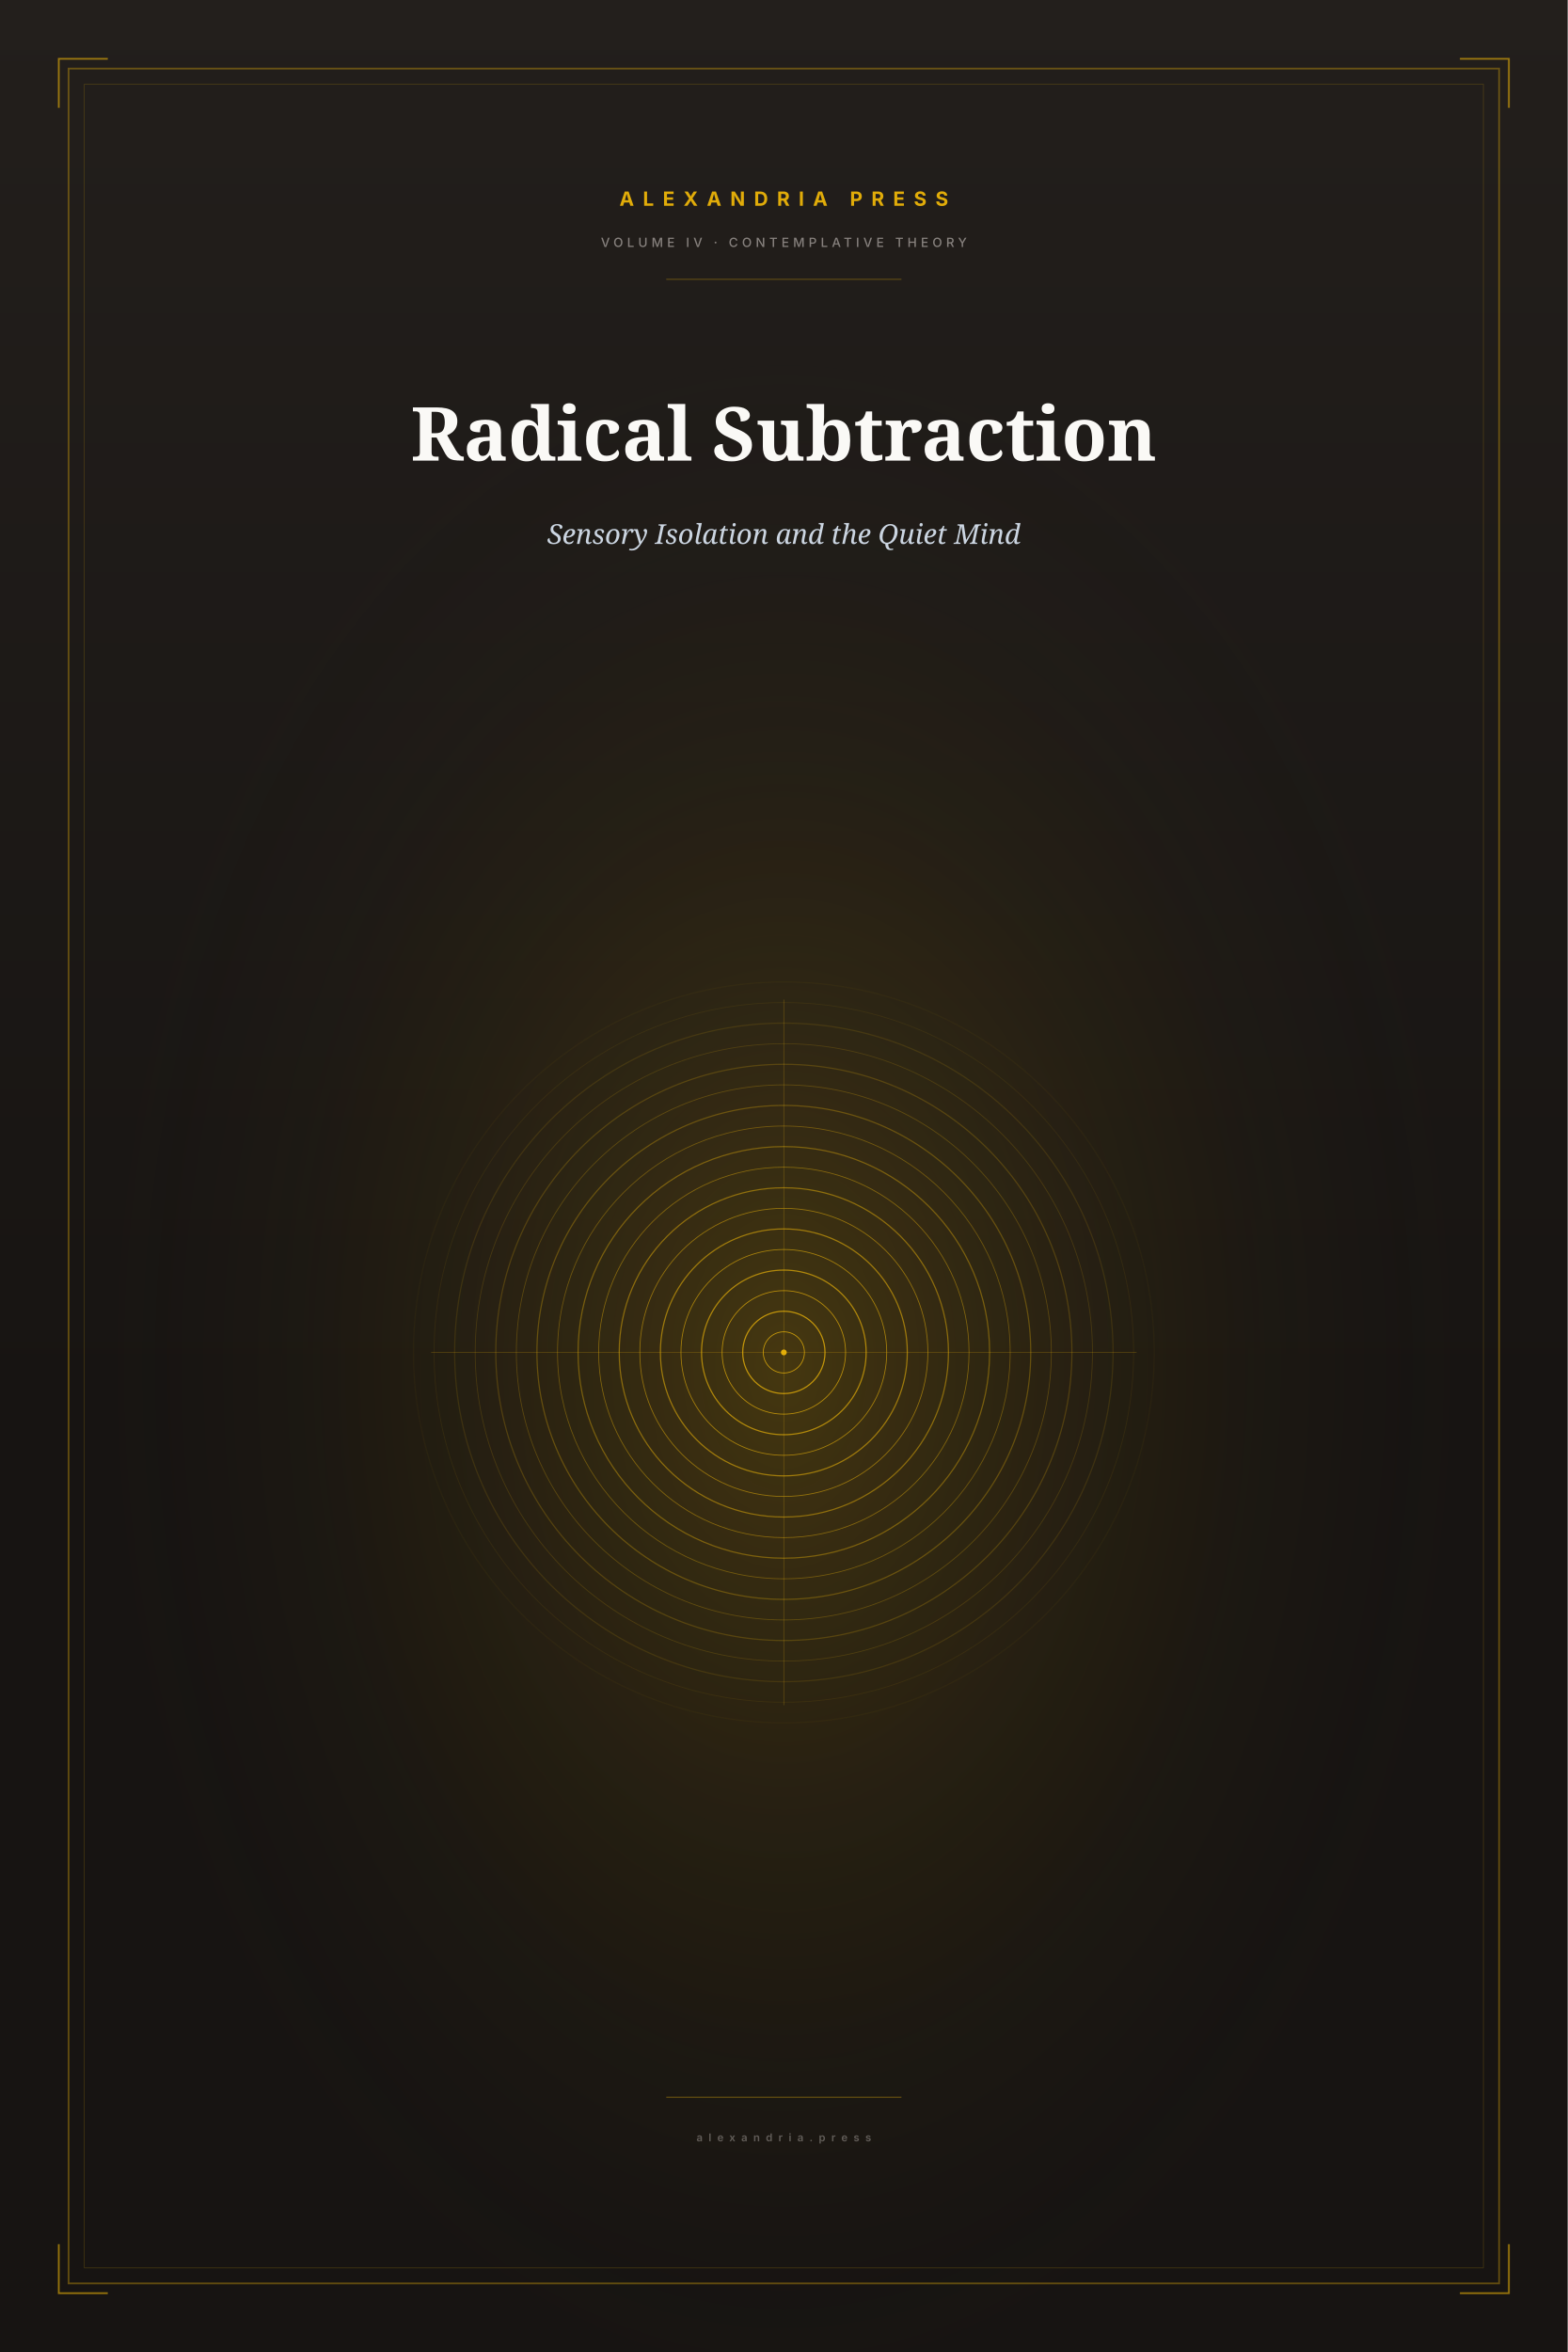
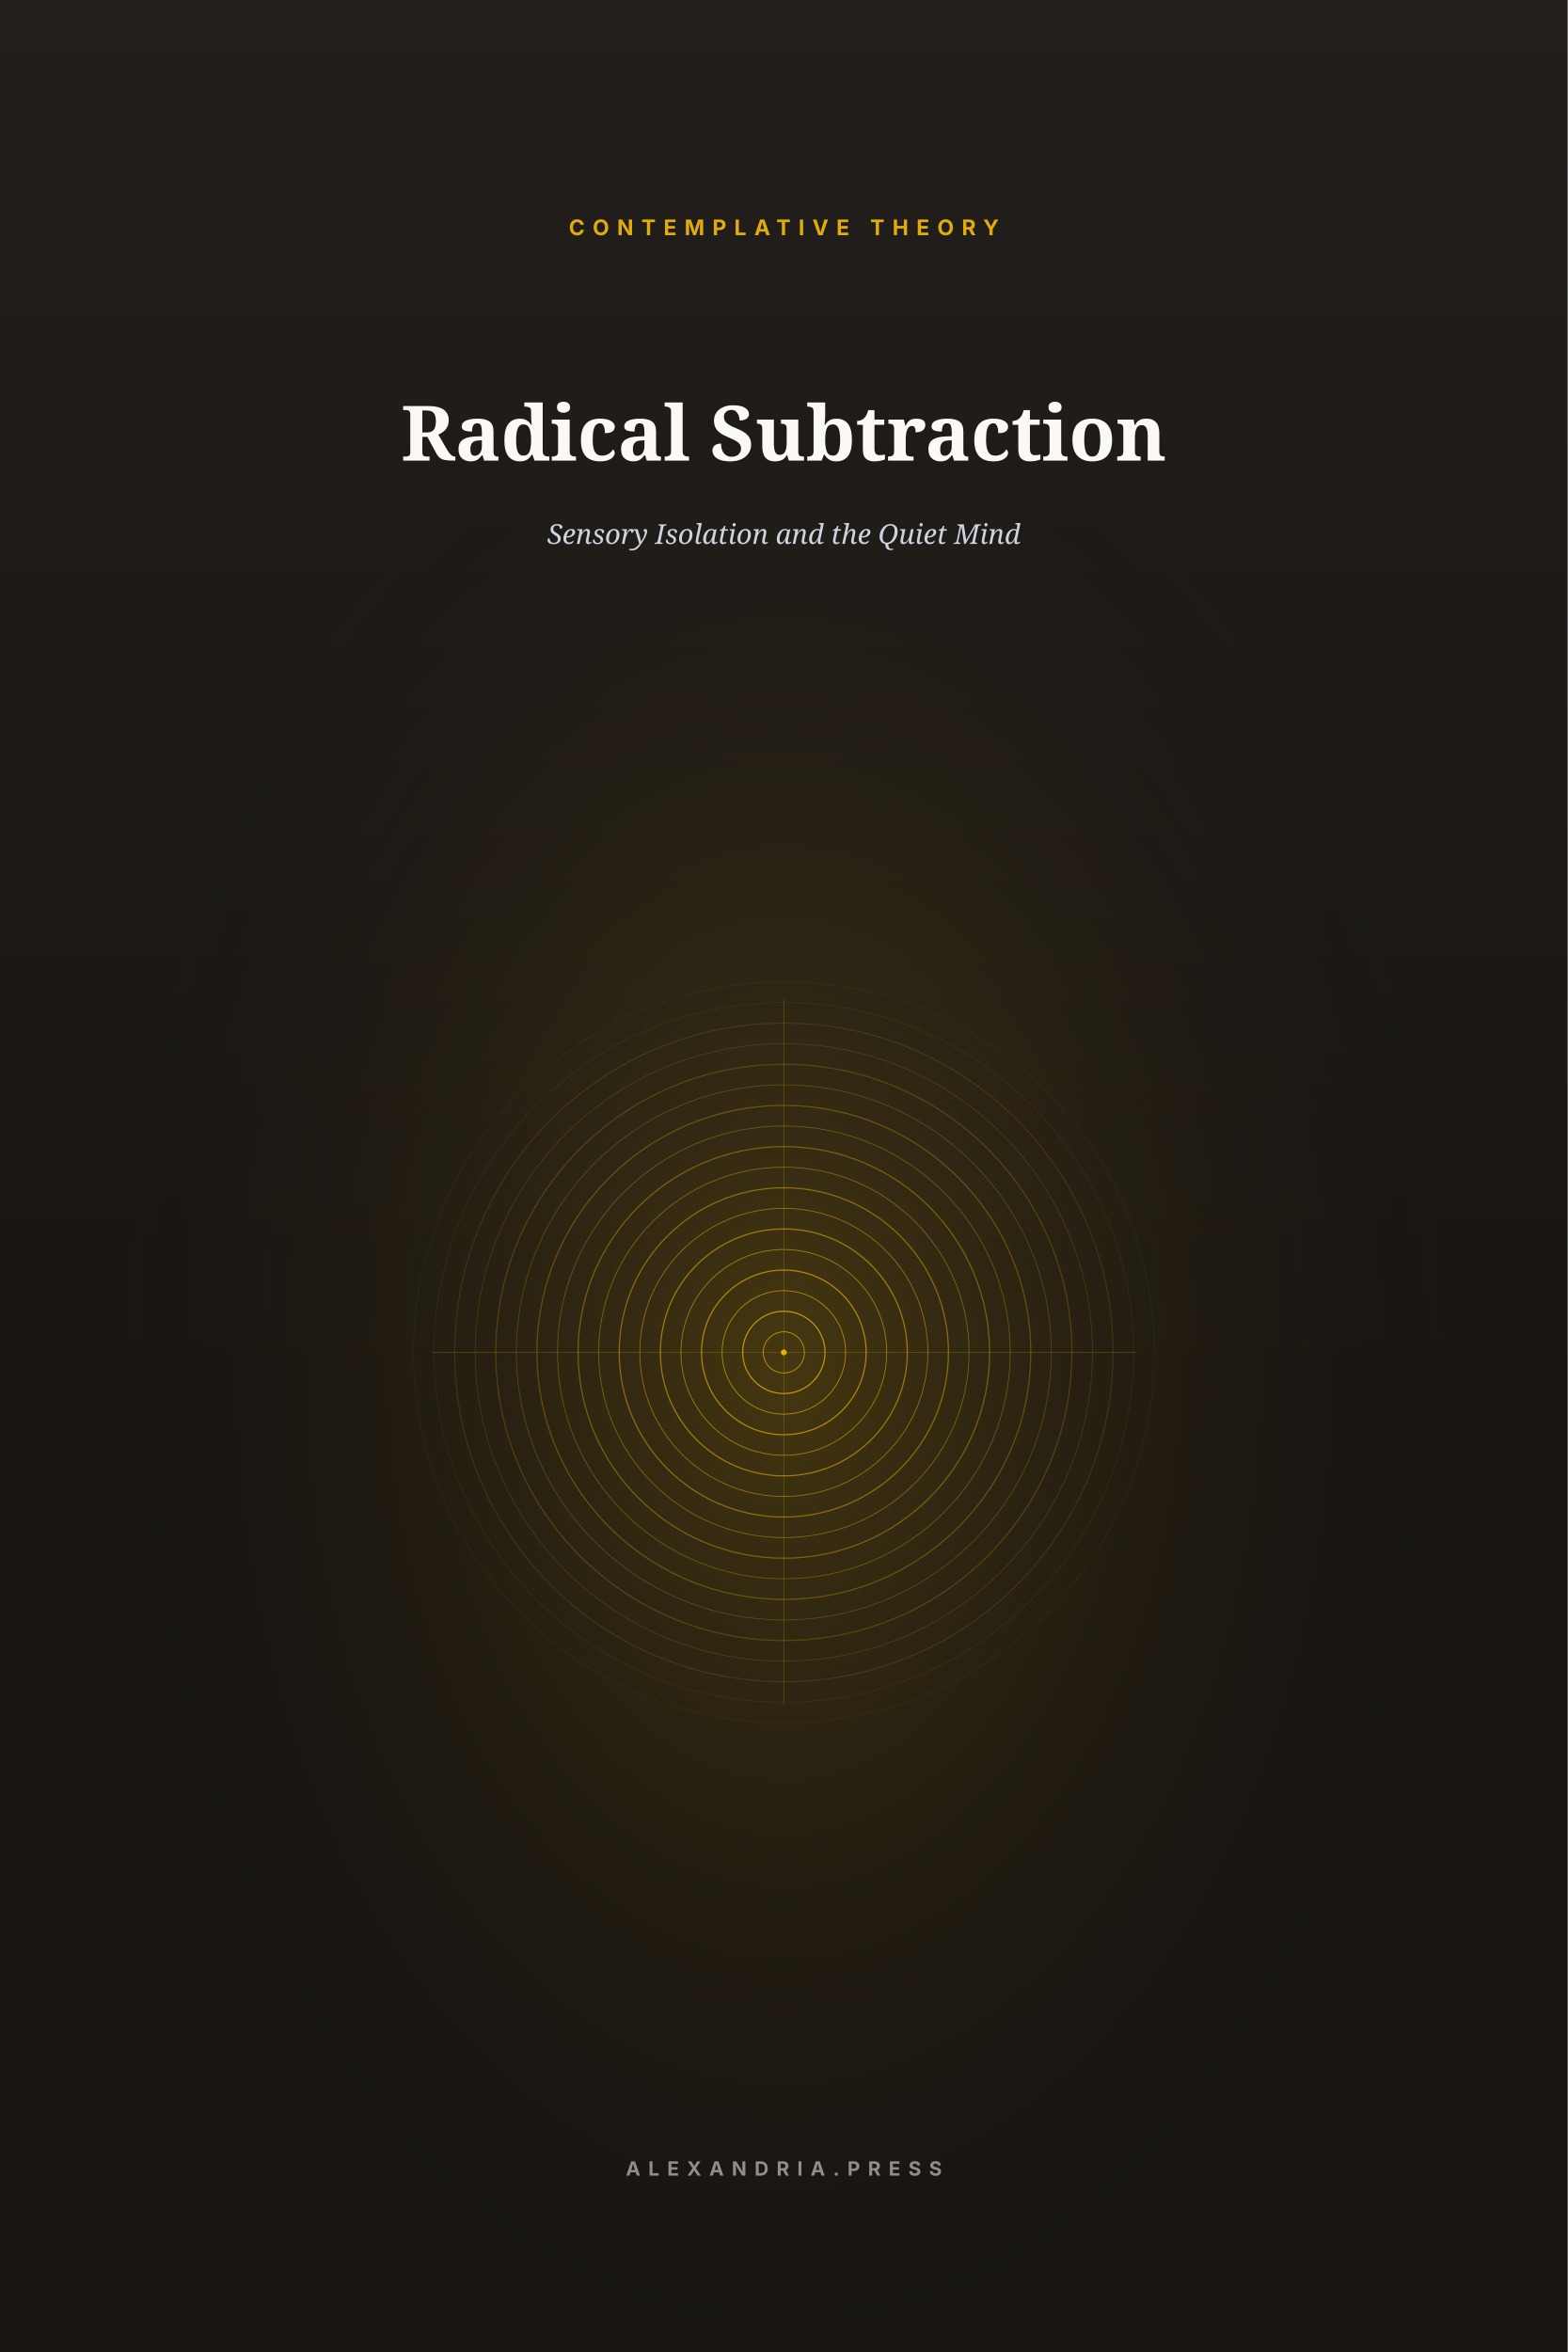
<svg xmlns="http://www.w3.org/2000/svg" viewBox="0 0 1600 2400" width="100%" height="100%">
  <defs>
    <linearGradient id="bg-radical-subtraction" x1="0%" y1="0%" x2="0%" y2="100%">
      <stop offset="0%" stop-color="#231f1c" />
      <stop offset="60%" stop-color="#171412" />
      <stop offset="100%" stop-color="#171412" />
    </linearGradient>
    <radialGradient id="halo-radical-subtraction" cx="50%" cy="58%" r="45%">
      <stop offset="0%" stop-color="#eab308" stop-opacity="0.22" />
      <stop offset="100%" stop-color="#171412" stop-opacity="0" />
    </radialGradient>
  </defs>
  <rect width="1600" height="2400" fill="url(#bg-radical-subtraction)" />
  <rect width="1600" height="2400" fill="url(#halo-radical-subtraction)" />
-   <rect x="70" y="70" width="1460" height="2260" fill="none" stroke="#eab308" stroke-width="1.8" opacity="0.35" />
-   <rect x="86" y="86" width="1428" height="2228" fill="none" stroke="#eab308" stroke-width="0.8" opacity="0.2" />
-   <g stroke="#eab308" stroke-width="1.8" opacity="0.6">
-     <path d="M 60 110 L 60 60 L 110 60" fill="none" />
-     <path d="M 1540 110 L 1540 60 L 1490 60" fill="none" />
-     <path d="M 60 2290 L 60 2340 L 110 2340" fill="none" />
-     <path d="M 1540 2290 L 1540 2340 L 1490 2340" fill="none" />
-   </g>
  <g text-anchor="middle" font-family="'Inter', -apple-system, sans-serif">
-     <text x="800" y="210" font-size="20" font-weight="700" letter-spacing="9" fill="#eab308" opacity="0.95">ALEXANDRIA PRESS</text>
-     <text x="800" y="252" font-size="13" font-weight="500" letter-spacing="4" fill="#a8a29e" opacity="0.75">VOLUME IV · CONTEMPLATIVE THEORY</text>
-     <line x1="680" y1="285" x2="920" y2="285" stroke="#eab308" stroke-width="1" opacity="0.35" />
+     <text x="800" y="240" font-size="22" font-weight="700" letter-spacing="8" fill="#eab308" opacity="0.95">CONTEMPLATIVE THEORY</text>
  </g>
  <g text-anchor="middle">
-     <text x="800" y="470" font-family="'Literata', Georgia, serif" font-size="76" font-weight="700" fill="#faf9f6">
+     <text x="800" y="470" font-family="'Literata', Georgia, serif" font-size="78" font-weight="700" fill="#faf9f6">
      Radical Subtraction
    </text>
    <text x="800" y="555" font-family="'Literata', Georgia, serif" font-size="28" font-weight="300" font-style="italic" fill="#cbd5e1">
      Sensory Isolation and the Quiet Mind
    </text>
  </g>
  <g class="emblem-void">
    <circle cx="800" cy="1380" r="378" stroke="#eab308" stroke-width="1.2" fill="none" opacity="0.04" />
    <circle cx="800" cy="1380" r="357" stroke="#eab308" stroke-width="0.8" fill="none" opacity="0.085" />
    <circle cx="800" cy="1380" r="336" stroke="#eab308" stroke-width="1.2" fill="none" opacity="0.13" />
    <circle cx="800" cy="1380" r="315" stroke="#eab308" stroke-width="0.8" fill="none" opacity="0.175" />
    <circle cx="800" cy="1380" r="294" stroke="#eab308" stroke-width="1.2" fill="none" opacity="0.22" />
    <circle cx="800" cy="1380" r="273" stroke="#eab308" stroke-width="0.8" fill="none" opacity="0.265" />
    <circle cx="800" cy="1380" r="252" stroke="#eab308" stroke-width="1.2" fill="none" opacity="0.31" />
    <circle cx="800" cy="1380" r="231" stroke="#eab308" stroke-width="0.8" fill="none" opacity="0.355" />
    <circle cx="800" cy="1380" r="210" stroke="#eab308" stroke-width="1.2" fill="none" opacity="0.4" />
    <circle cx="800" cy="1380" r="189" stroke="#eab308" stroke-width="0.8" fill="none" opacity="0.445" />
    <circle cx="800" cy="1380" r="168" stroke="#eab308" stroke-width="1.2" fill="none" opacity="0.49" />
    <circle cx="800" cy="1380" r="147" stroke="#eab308" stroke-width="0.8" fill="none" opacity="0.535" />
    <circle cx="800" cy="1380" r="126" stroke="#eab308" stroke-width="1.2" fill="none" opacity="0.58" />
    <circle cx="800" cy="1380" r="105" stroke="#eab308" stroke-width="0.8" fill="none" opacity="0.625" />
    <circle cx="800" cy="1380" r="84" stroke="#eab308" stroke-width="1.2" fill="none" opacity="0.67" />
    <circle cx="800" cy="1380" r="63" stroke="#eab308" stroke-width="0.8" fill="none" opacity="0.715" />
    <circle cx="800" cy="1380" r="42" stroke="#eab308" stroke-width="1.2" fill="none" opacity="0.76" />
    <circle cx="800" cy="1380" r="21" stroke="#eab308" stroke-width="0.8" fill="none" opacity="0.805" />
    <line x1="440" y1="1380" x2="1160" y2="1380" stroke="#eab308" stroke-width="0.75" opacity="0.25" />
    <line x1="800" y1="1020" x2="800" y2="1740" stroke="#eab308" stroke-width="0.75" opacity="0.25" />
    <circle cx="800" cy="1380" r="3" fill="#eab308" opacity="0.95" />
  </g>
-   <g text-anchor="middle" font-family="'Inter', -apple-system, sans-serif" opacity="0.5">
-     <line x1="680" y1="2140" x2="920" y2="2140" stroke="#eab308" stroke-width="0.8" />
-     <text x="800" y="2185" font-size="11" font-weight="600" letter-spacing="6" fill="#a8a29e">alexandria.press</text>
+   <g text-anchor="middle" font-family="'Inter', -apple-system, sans-serif">
+     <text x="800" y="2220" font-size="20" font-weight="700" letter-spacing="8" fill="#a8a29e" opacity="0.85">ALEXANDRIA.PRESS</text>
  </g>
</svg>
